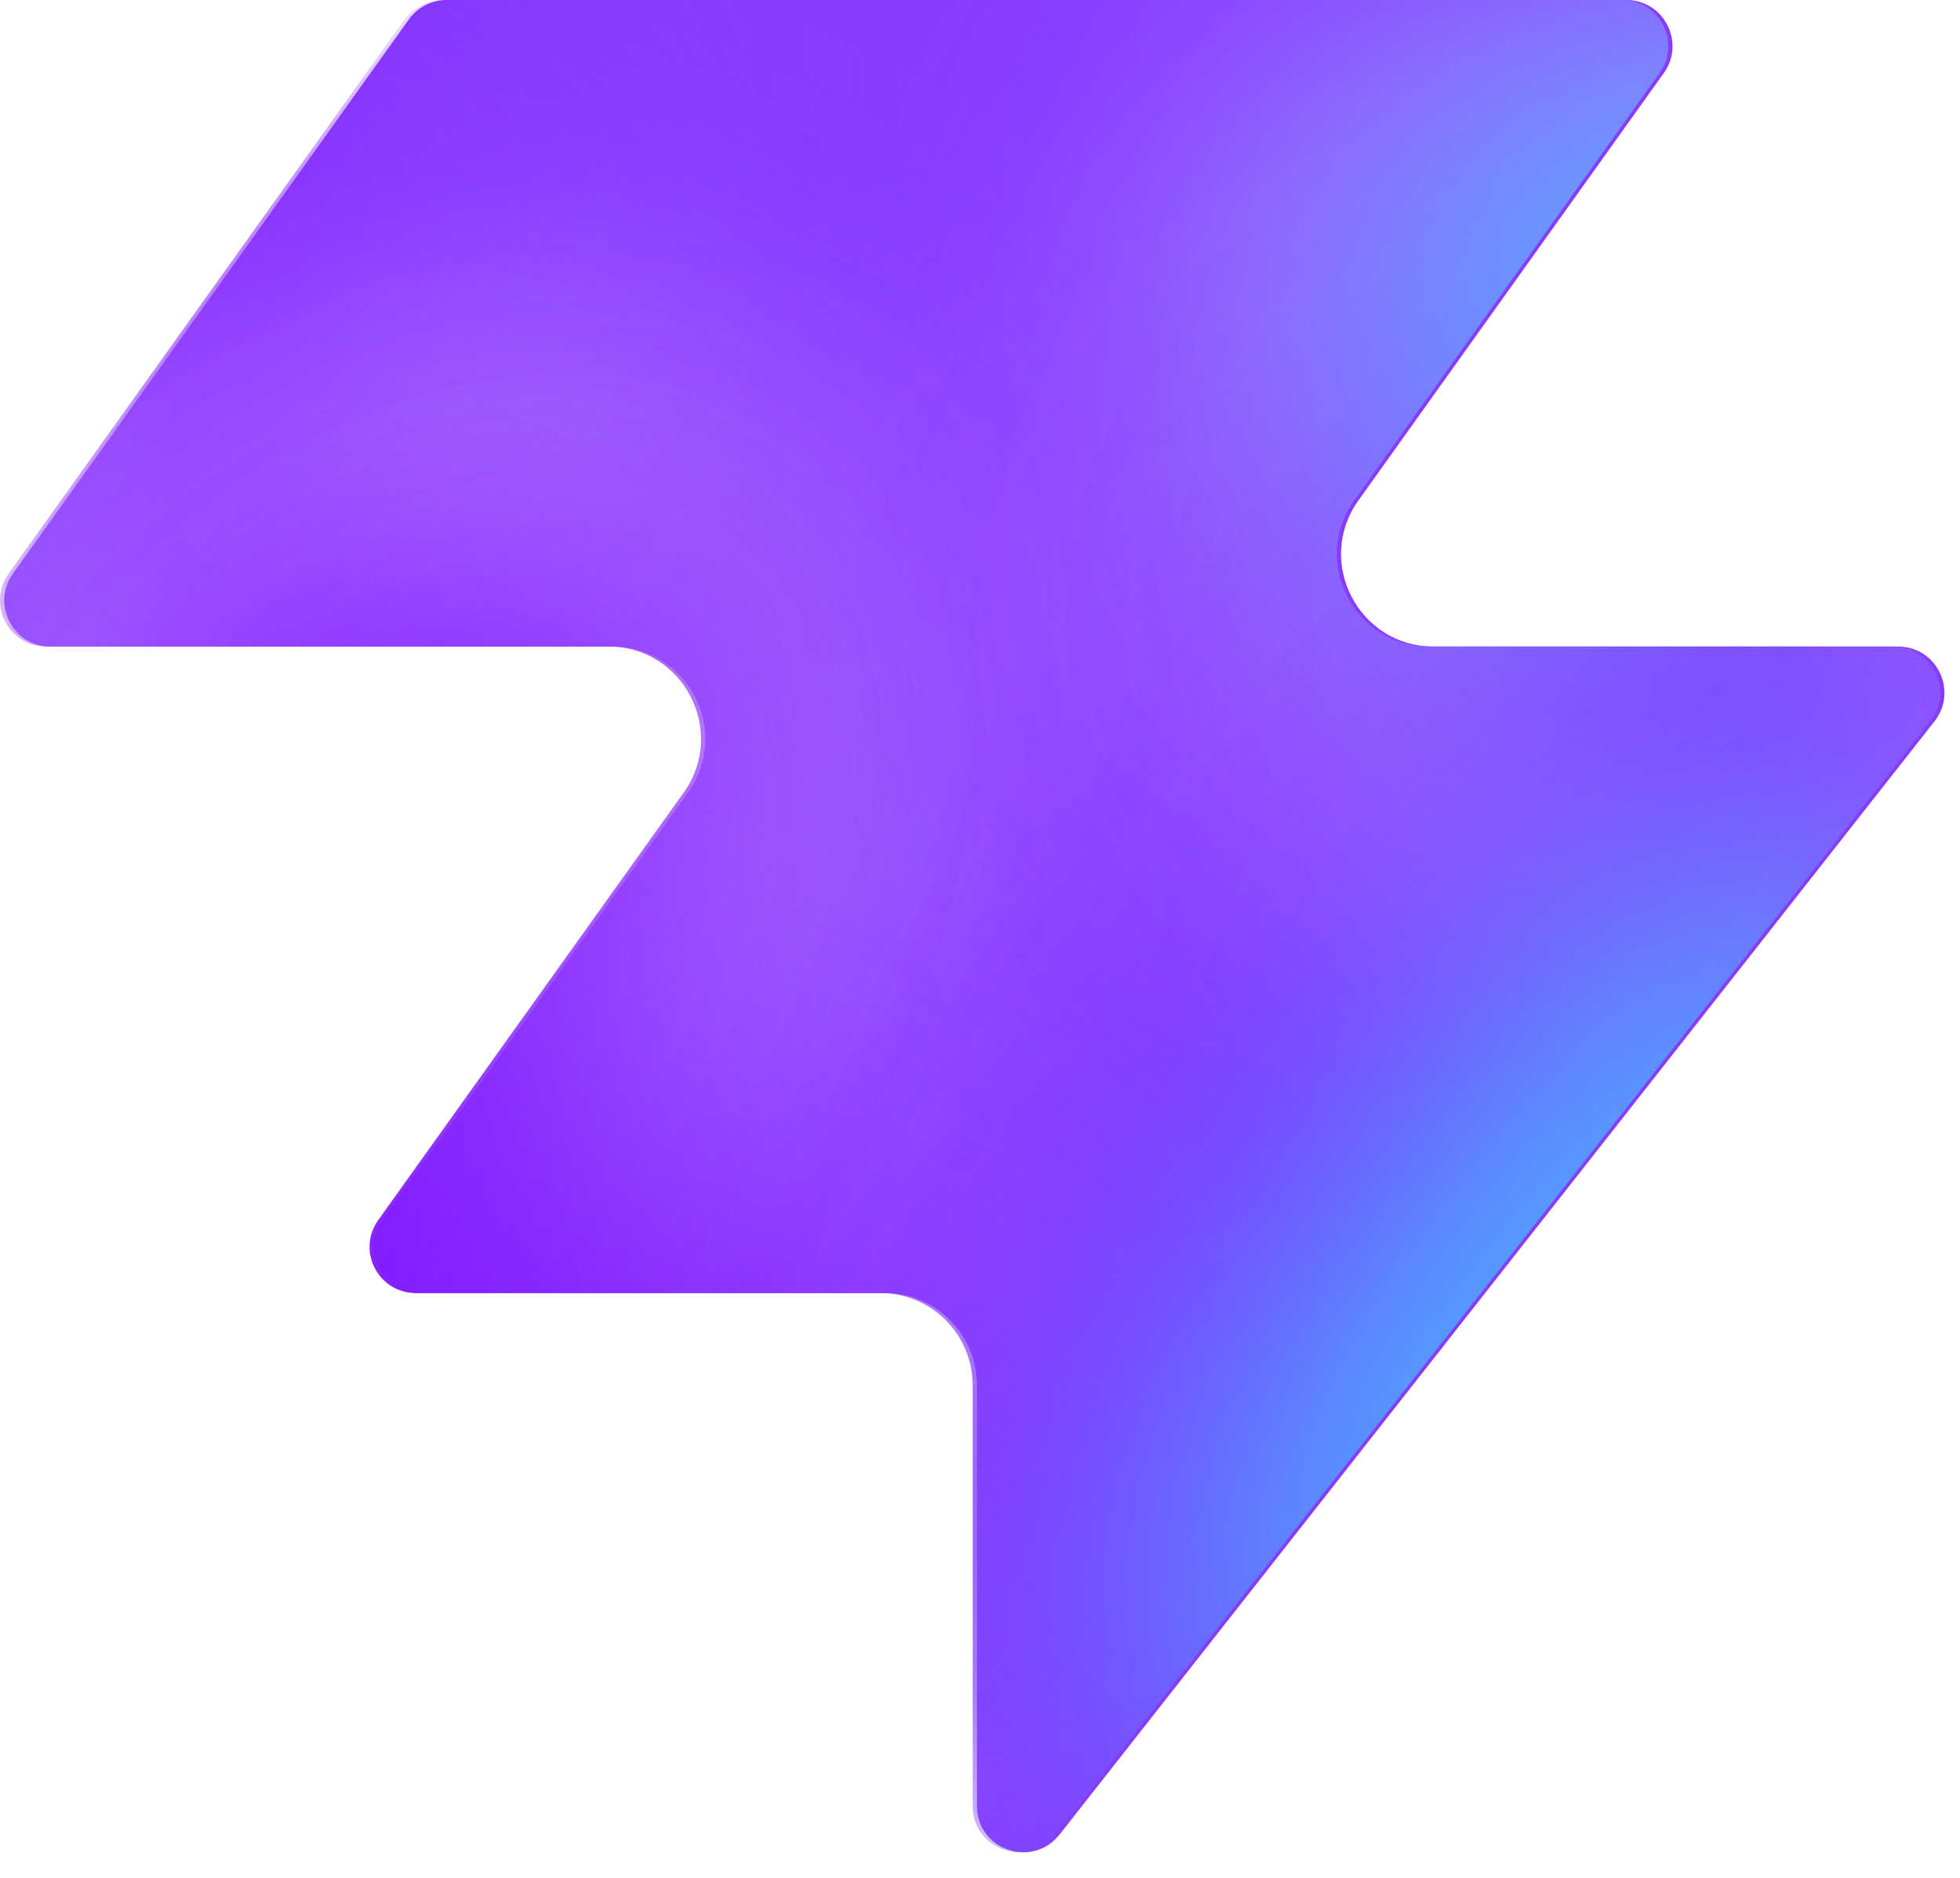
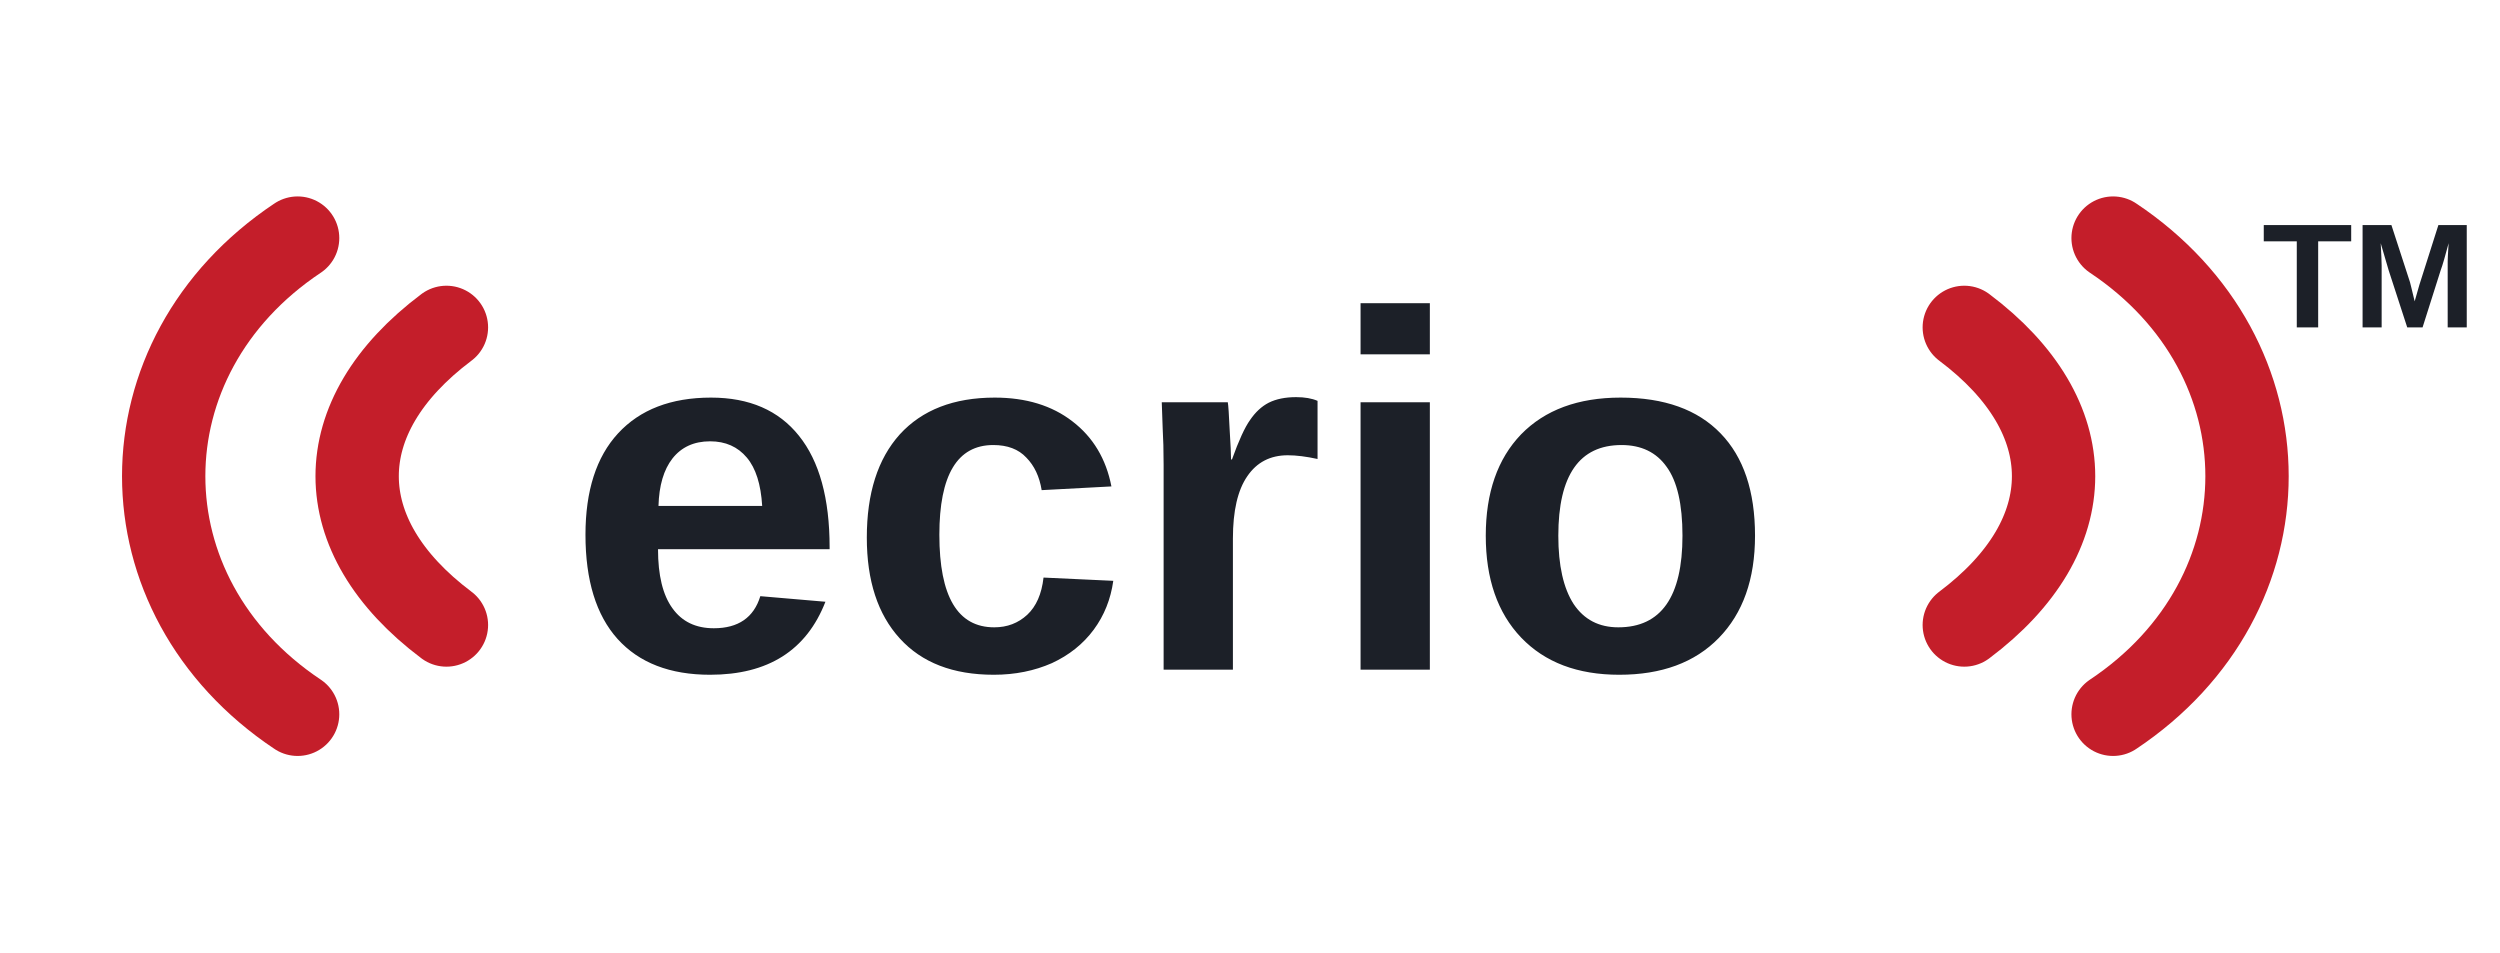
- <svg xmlns="http://www.w3.org/2000/svg" width="48" height="46" fill="none" viewBox="0 0 48 46">
-   <path fill="#863bff" d="M25.946 44.938c-.664.845-2.021.375-2.021-.698V33.937a2.26 2.26 0 0 0-2.262-2.262H10.287c-.92 0-1.456-1.04-.92-1.788l7.48-10.471c1.07-1.497 0-3.578-1.842-3.578H1.237c-.92 0-1.456-1.04-.92-1.788L10.013.474c.214-.297.556-.474.92-.474h28.894c.92 0 1.456 1.04.92 1.788l-7.48 10.471c-1.07 1.498 0 3.579 1.842 3.579h11.377c.943 0 1.473 1.088.89 1.83L25.947 44.94z" style="fill:#863bff;fill:color(display-p3 .525 .23 1);fill-opacity:1" />
-   <mask id="a" width="48" height="46" x="0" y="0" maskUnits="userSpaceOnUse" style="mask-type:alpha">
-     <path fill="#000" d="M25.842 44.938c-.664.844-2.021.375-2.021-.698V33.937a2.26 2.26 0 0 0-2.262-2.262H10.183c-.92 0-1.456-1.04-.92-1.788l7.48-10.471c1.07-1.498 0-3.579-1.842-3.579H1.133c-.92 0-1.456-1.04-.92-1.787L9.91.473c.214-.297.556-.474.92-.474h28.894c.92 0 1.456 1.04.92 1.788l-7.48 10.471c-1.07 1.498 0 3.578 1.842 3.578h11.377c.943 0 1.473 1.088.89 1.832L25.843 44.94z" style="fill:#000;fill-opacity:1" />
-   </mask>
-   <g mask="url(#a)">
-     <g filter="url(#b)">
-       <ellipse cx="5.508" cy="14.704" fill="#ede6ff" rx="5.508" ry="14.704" style="fill:#ede6ff;fill:color(display-p3 .927 .903 1);fill-opacity:1" transform="matrix(.00324 1 1 -.00324 -4.47 31.516)" />
-     </g>
-     <g filter="url(#c)">
-       <ellipse cx="10.399" cy="29.851" fill="#ede6ff" rx="10.399" ry="29.851" style="fill:#ede6ff;fill:color(display-p3 .927 .903 1);fill-opacity:1" transform="matrix(.00324 1 1 -.00324 -39.328 7.883)" />
-     </g>
-     <g filter="url(#d)">
-       <ellipse cx="5.508" cy="30.487" fill="#7e14ff" rx="5.508" ry="30.487" style="fill:#7e14ff;fill:color(display-p3 .492 .077 1);fill-opacity:1" transform="rotate(89.814 -25.913 -14.639)scale(1 -1)" />
-     </g>
-     <g filter="url(#e)">
-       <ellipse cx="5.508" cy="30.599" fill="#7e14ff" rx="5.508" ry="30.599" style="fill:#7e14ff;fill:color(display-p3 .492 .077 1);fill-opacity:1" transform="rotate(89.814 -32.644 -3.334)scale(1 -1)" />
-     </g>
-     <g filter="url(#f)">
-       <ellipse cx="5.508" cy="30.599" fill="#7e14ff" rx="5.508" ry="30.599" style="fill:#7e14ff;fill:color(display-p3 .492 .077 1);fill-opacity:1" transform="matrix(.00324 1 1 -.00324 -34.34 30.47)" />
-     </g>
-     <g filter="url(#g)">
-       <ellipse cx="14.072" cy="22.078" fill="#ede6ff" rx="14.072" ry="22.078" style="fill:#ede6ff;fill:color(display-p3 .927 .903 1);fill-opacity:1" transform="rotate(93.35 24.506 48.493)scale(-1 1)" />
-     </g>
-     <g filter="url(#h)">
-       <ellipse cx="3.47" cy="21.501" fill="#7e14ff" rx="3.47" ry="21.501" style="fill:#7e14ff;fill:color(display-p3 .492 .077 1);fill-opacity:1" transform="rotate(89.009 28.708 47.59)scale(-1 1)" />
-     </g>
-     <g filter="url(#i)">
-       <ellipse cx="3.47" cy="21.501" fill="#7e14ff" rx="3.47" ry="21.501" style="fill:#7e14ff;fill:color(display-p3 .492 .077 1);fill-opacity:1" transform="rotate(89.009 28.708 47.59)scale(-1 1)" />
-     </g>
-     <g filter="url(#j)">
-       <ellipse cx=".387" cy="8.972" fill="#7e14ff" rx="4.407" ry="29.108" style="fill:#7e14ff;fill:color(display-p3 .492 .077 1);fill-opacity:1" transform="rotate(39.51 .387 8.972)" />
-     </g>
-     <g filter="url(#k)">
-       <ellipse cx="47.523" cy="-6.092" fill="#7e14ff" rx="4.407" ry="29.108" style="fill:#7e14ff;fill:color(display-p3 .492 .077 1);fill-opacity:1" transform="rotate(37.892 47.523 -6.092)" />
-     </g>
-     <g filter="url(#l)">
-       <ellipse cx="41.412" cy="6.333" fill="#47bfff" rx="5.971" ry="9.665" style="fill:#47bfff;fill:color(display-p3 .28 .748 1);fill-opacity:1" transform="rotate(37.892 41.412 6.333)" />
-     </g>
-     <g filter="url(#m)">
-       <ellipse cx="-1.879" cy="38.332" fill="#7e14ff" rx="4.407" ry="29.108" style="fill:#7e14ff;fill:color(display-p3 .492 .077 1);fill-opacity:1" transform="rotate(37.892 -1.88 38.332)" />
-     </g>
-     <g filter="url(#n)">
-       <ellipse cx="-1.879" cy="38.332" fill="#7e14ff" rx="4.407" ry="29.108" style="fill:#7e14ff;fill:color(display-p3 .492 .077 1);fill-opacity:1" transform="rotate(37.892 -1.88 38.332)" />
-     </g>
-     <g filter="url(#o)">
-       <ellipse cx="35.651" cy="29.907" fill="#7e14ff" rx="4.407" ry="29.108" style="fill:#7e14ff;fill:color(display-p3 .492 .077 1);fill-opacity:1" transform="rotate(37.892 35.651 29.907)" />
-     </g>
-     <g filter="url(#p)">
-       <ellipse cx="38.418" cy="32.4" fill="#47bfff" rx="5.971" ry="15.297" style="fill:#47bfff;fill:color(display-p3 .28 .748 1);fill-opacity:1" transform="rotate(37.892 38.418 32.4)" />
-     </g>
-   </g>
-   <defs>
-     <filter id="b" width="60.045" height="41.654" x="-19.77" y="16.149" color-interpolation-filters="sRGB" filterUnits="userSpaceOnUse">
-       <feFlood flood-opacity="0" result="BackgroundImageFix" />
-       <feBlend in="SourceGraphic" in2="BackgroundImageFix" result="shape" />
-       <feGaussianBlur result="effect1_foregroundBlur_2002_17158" stdDeviation="7.659" />
-     </filter>
-     <filter id="c" width="90.34" height="51.437" x="-54.613" y="-7.533" color-interpolation-filters="sRGB" filterUnits="userSpaceOnUse">
-       <feFlood flood-opacity="0" result="BackgroundImageFix" />
-       <feBlend in="SourceGraphic" in2="BackgroundImageFix" result="shape" />
-       <feGaussianBlur result="effect1_foregroundBlur_2002_17158" stdDeviation="7.659" />
-     </filter>
-     <filter id="d" width="79.355" height="29.4" x="-49.64" y="2.03" color-interpolation-filters="sRGB" filterUnits="userSpaceOnUse">
-       <feFlood flood-opacity="0" result="BackgroundImageFix" />
-       <feBlend in="SourceGraphic" in2="BackgroundImageFix" result="shape" />
-       <feGaussianBlur result="effect1_foregroundBlur_2002_17158" stdDeviation="4.596" />
-     </filter>
-     <filter id="e" width="79.579" height="29.4" x="-45.045" y="20.029" color-interpolation-filters="sRGB" filterUnits="userSpaceOnUse">
-       <feFlood flood-opacity="0" result="BackgroundImageFix" />
-       <feBlend in="SourceGraphic" in2="BackgroundImageFix" result="shape" />
-       <feGaussianBlur result="effect1_foregroundBlur_2002_17158" stdDeviation="4.596" />
-     </filter>
-     <filter id="f" width="79.579" height="29.4" x="-43.513" y="21.178" color-interpolation-filters="sRGB" filterUnits="userSpaceOnUse">
-       <feFlood flood-opacity="0" result="BackgroundImageFix" />
-       <feBlend in="SourceGraphic" in2="BackgroundImageFix" result="shape" />
-       <feGaussianBlur result="effect1_foregroundBlur_2002_17158" stdDeviation="4.596" />
-     </filter>
-     <filter id="g" width="74.749" height="58.852" x="15.756" y="-17.901" color-interpolation-filters="sRGB" filterUnits="userSpaceOnUse">
-       <feFlood flood-opacity="0" result="BackgroundImageFix" />
-       <feBlend in="SourceGraphic" in2="BackgroundImageFix" result="shape" />
-       <feGaussianBlur result="effect1_foregroundBlur_2002_17158" stdDeviation="7.659" />
-     </filter>
-     <filter id="h" width="61.377" height="25.362" x="23.548" y="2.284" color-interpolation-filters="sRGB" filterUnits="userSpaceOnUse">
-       <feFlood flood-opacity="0" result="BackgroundImageFix" />
-       <feBlend in="SourceGraphic" in2="BackgroundImageFix" result="shape" />
-       <feGaussianBlur result="effect1_foregroundBlur_2002_17158" stdDeviation="4.596" />
-     </filter>
-     <filter id="i" width="61.377" height="25.362" x="23.548" y="2.284" color-interpolation-filters="sRGB" filterUnits="userSpaceOnUse">
-       <feFlood flood-opacity="0" result="BackgroundImageFix" />
-       <feBlend in="SourceGraphic" in2="BackgroundImageFix" result="shape" />
-       <feGaussianBlur result="effect1_foregroundBlur_2002_17158" stdDeviation="4.596" />
-     </filter>
-     <filter id="j" width="56.045" height="63.649" x="-27.636" y="-22.853" color-interpolation-filters="sRGB" filterUnits="userSpaceOnUse">
-       <feFlood flood-opacity="0" result="BackgroundImageFix" />
-       <feBlend in="SourceGraphic" in2="BackgroundImageFix" result="shape" />
-       <feGaussianBlur result="effect1_foregroundBlur_2002_17158" stdDeviation="4.596" />
-     </filter>
-     <filter id="k" width="54.814" height="64.646" x="20.116" y="-38.415" color-interpolation-filters="sRGB" filterUnits="userSpaceOnUse">
-       <feFlood flood-opacity="0" result="BackgroundImageFix" />
-       <feBlend in="SourceGraphic" in2="BackgroundImageFix" result="shape" />
-       <feGaussianBlur result="effect1_foregroundBlur_2002_17158" stdDeviation="4.596" />
-     </filter>
-     <filter id="l" width="33.541" height="35.313" x="24.641" y="-11.323" color-interpolation-filters="sRGB" filterUnits="userSpaceOnUse">
-       <feFlood flood-opacity="0" result="BackgroundImageFix" />
-       <feBlend in="SourceGraphic" in2="BackgroundImageFix" result="shape" />
-       <feGaussianBlur result="effect1_foregroundBlur_2002_17158" stdDeviation="4.596" />
-     </filter>
-     <filter id="m" width="54.814" height="64.646" x="-29.286" y="6.009" color-interpolation-filters="sRGB" filterUnits="userSpaceOnUse">
-       <feFlood flood-opacity="0" result="BackgroundImageFix" />
-       <feBlend in="SourceGraphic" in2="BackgroundImageFix" result="shape" />
-       <feGaussianBlur result="effect1_foregroundBlur_2002_17158" stdDeviation="4.596" />
-     </filter>
-     <filter id="n" width="54.814" height="64.646" x="-29.286" y="6.009" color-interpolation-filters="sRGB" filterUnits="userSpaceOnUse">
-       <feFlood flood-opacity="0" result="BackgroundImageFix" />
-       <feBlend in="SourceGraphic" in2="BackgroundImageFix" result="shape" />
-       <feGaussianBlur result="effect1_foregroundBlur_2002_17158" stdDeviation="4.596" />
-     </filter>
-     <filter id="o" width="54.814" height="64.646" x="8.244" y="-2.416" color-interpolation-filters="sRGB" filterUnits="userSpaceOnUse">
-       <feFlood flood-opacity="0" result="BackgroundImageFix" />
-       <feBlend in="SourceGraphic" in2="BackgroundImageFix" result="shape" />
-       <feGaussianBlur result="effect1_foregroundBlur_2002_17158" stdDeviation="4.596" />
-     </filter>
-     <filter id="p" width="39.409" height="43.623" x="18.713" y="10.588" color-interpolation-filters="sRGB" filterUnits="userSpaceOnUse">
-       <feFlood flood-opacity="0" result="BackgroundImageFix" />
-       <feBlend in="SourceGraphic" in2="BackgroundImageFix" result="shape" />
-       <feGaussianBlur result="effect1_foregroundBlur_2002_17158" stdDeviation="4.596" />
-     </filter>
-   </defs>
+ <svg xmlns="http://www.w3.org/2000/svg" width="84" height="32" viewBox="0 0 84 32" fill="none" aria-label="Ecrio logo">
+   <path d="M10 8 C4 12, 4 20, 10 24" stroke="#C41E2A" stroke-width="2.8" stroke-linecap="round" fill="none" />
+   <path d="M15 11 C11 14, 11 18, 15 21" stroke="#C41E2A" stroke-width="2.8" stroke-linecap="round" fill="none" />
+   <text x="19" y="22.5" font-family="'Arial', sans-serif" font-size="17" font-weight="bold" fill="#1C2028">ecrio</text>
+   <path d="M66 11 C70 14, 70 18, 66 21" stroke="#C41E2A" stroke-width="2.8" stroke-linecap="round" fill="none" />
+   <path d="M71 8 C77 12, 77 20, 71 24" stroke="#C41E2A" stroke-width="2.8" stroke-linecap="round" fill="none" />
+   <text x="76" y="11" font-family="'Arial', sans-serif" font-size="5" font-weight="bold" fill="#1C2028">TM</text>
</svg>
